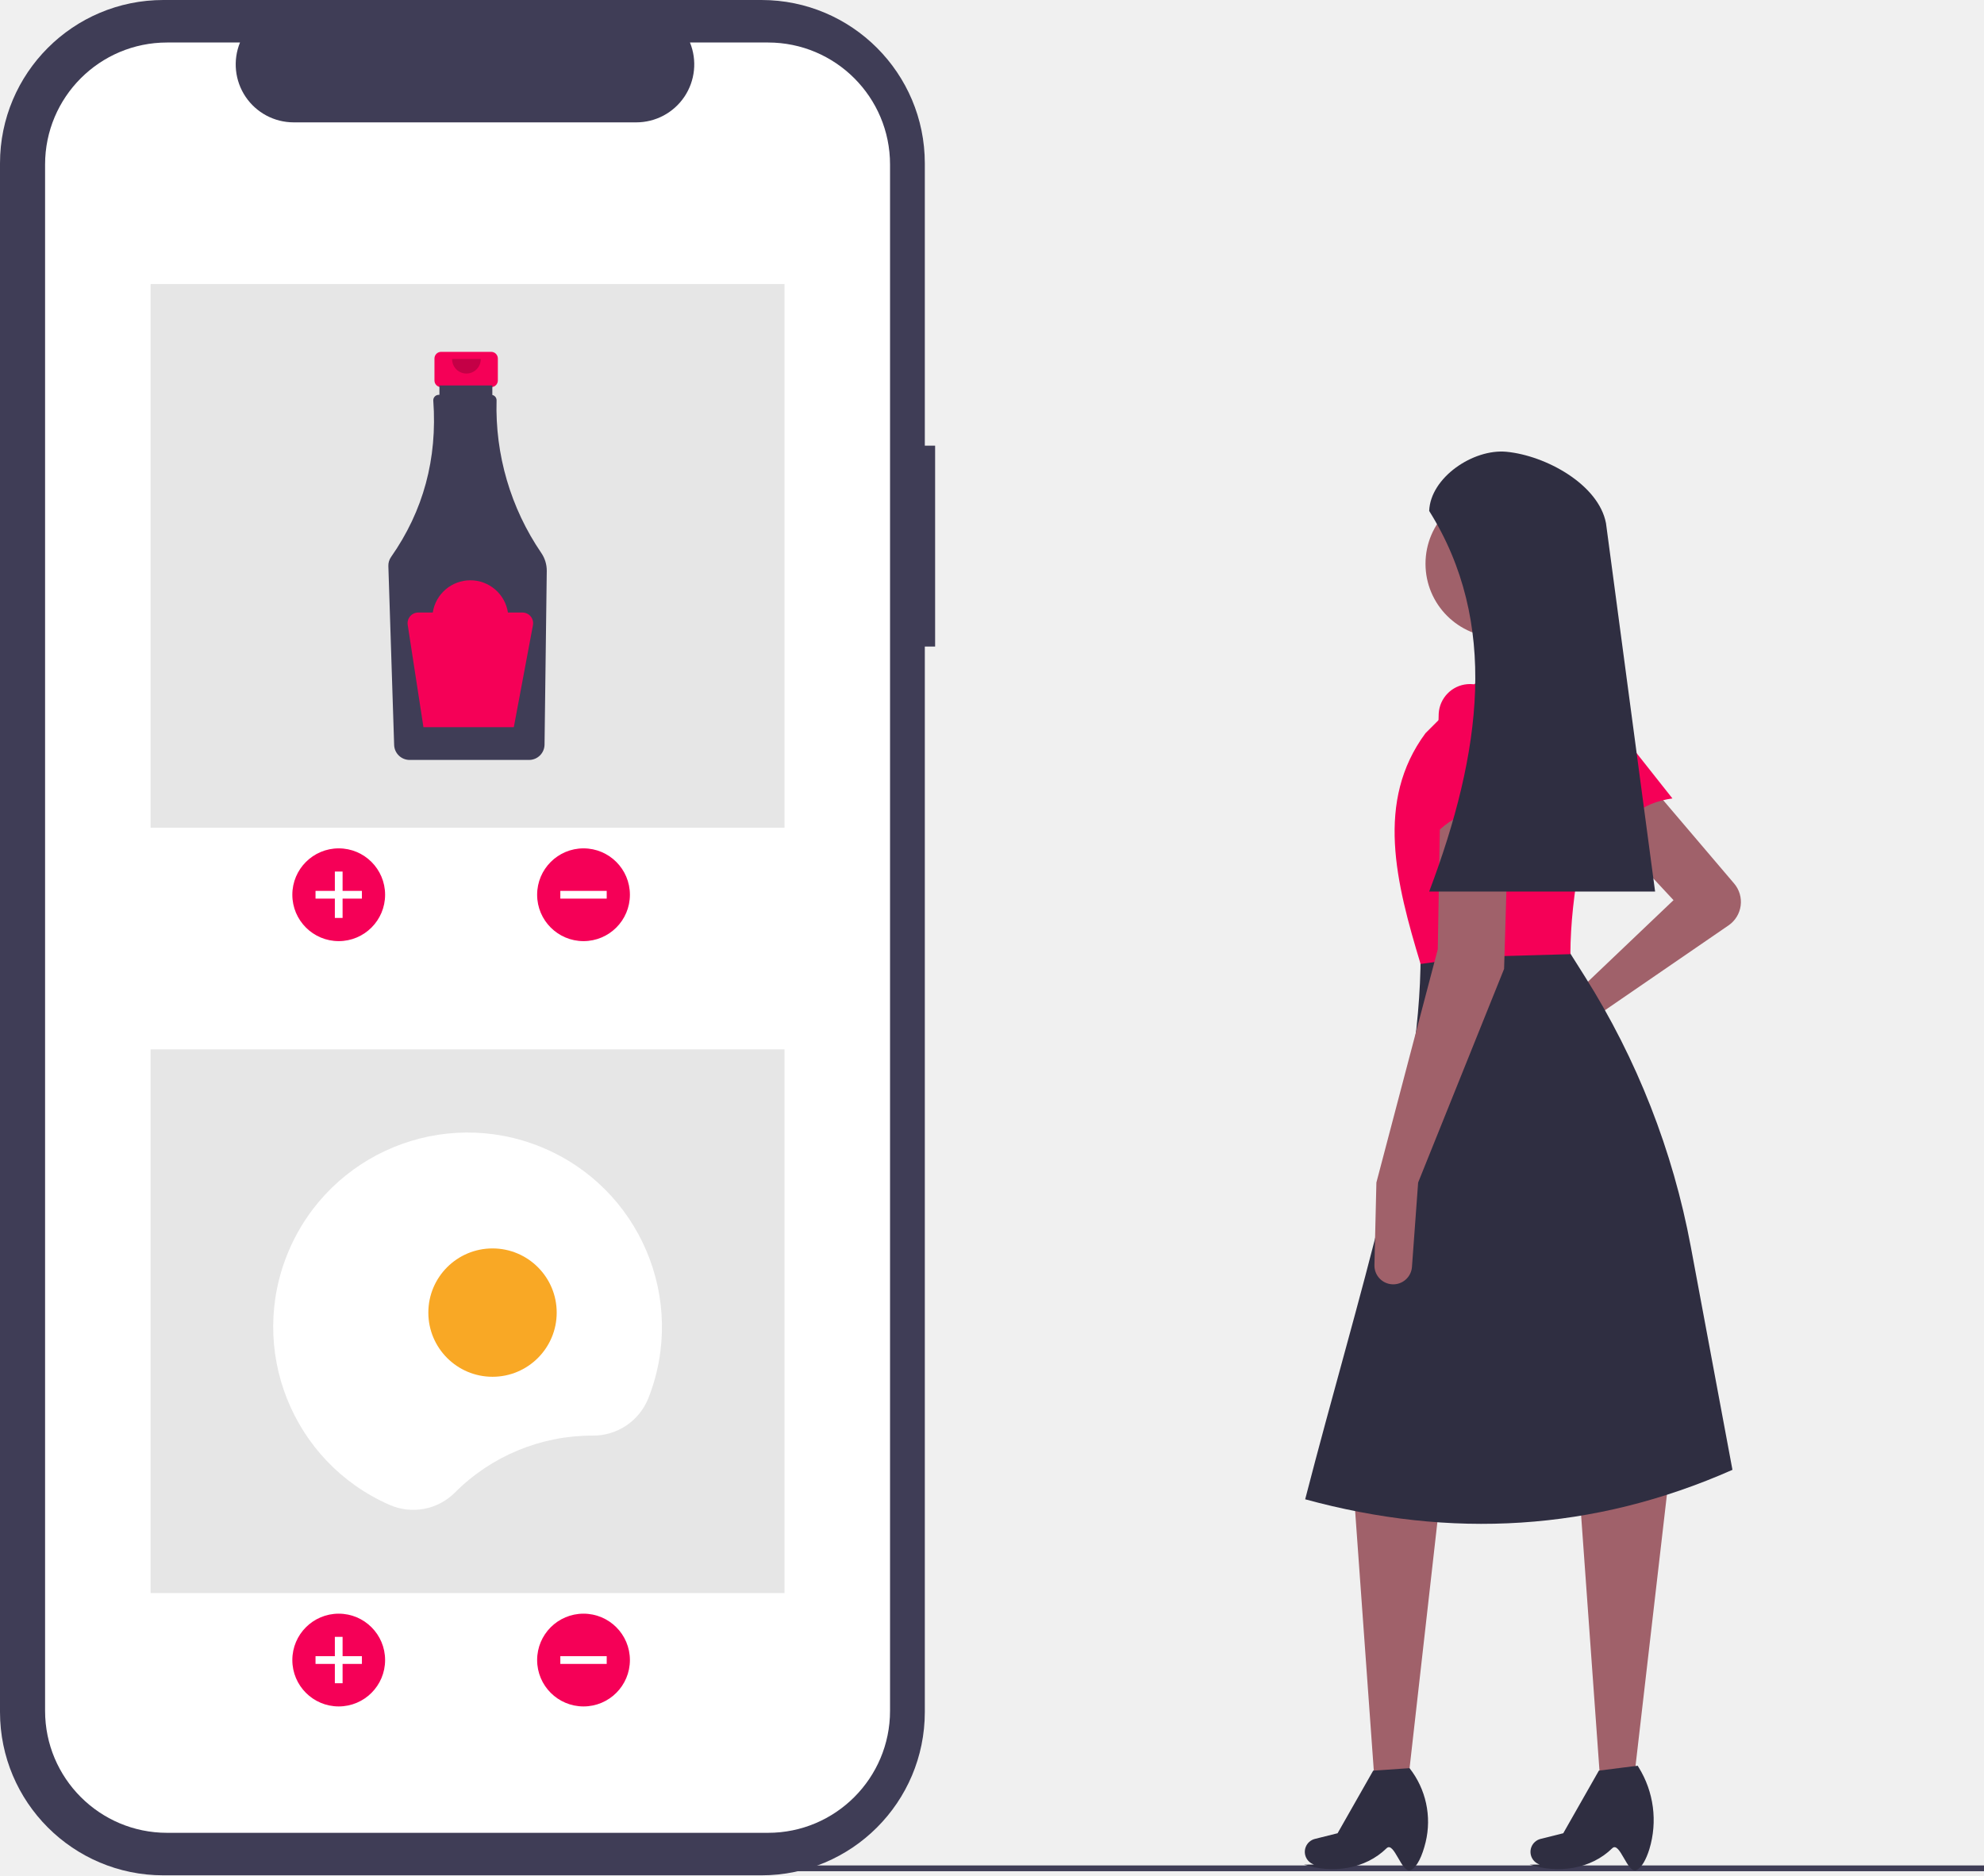
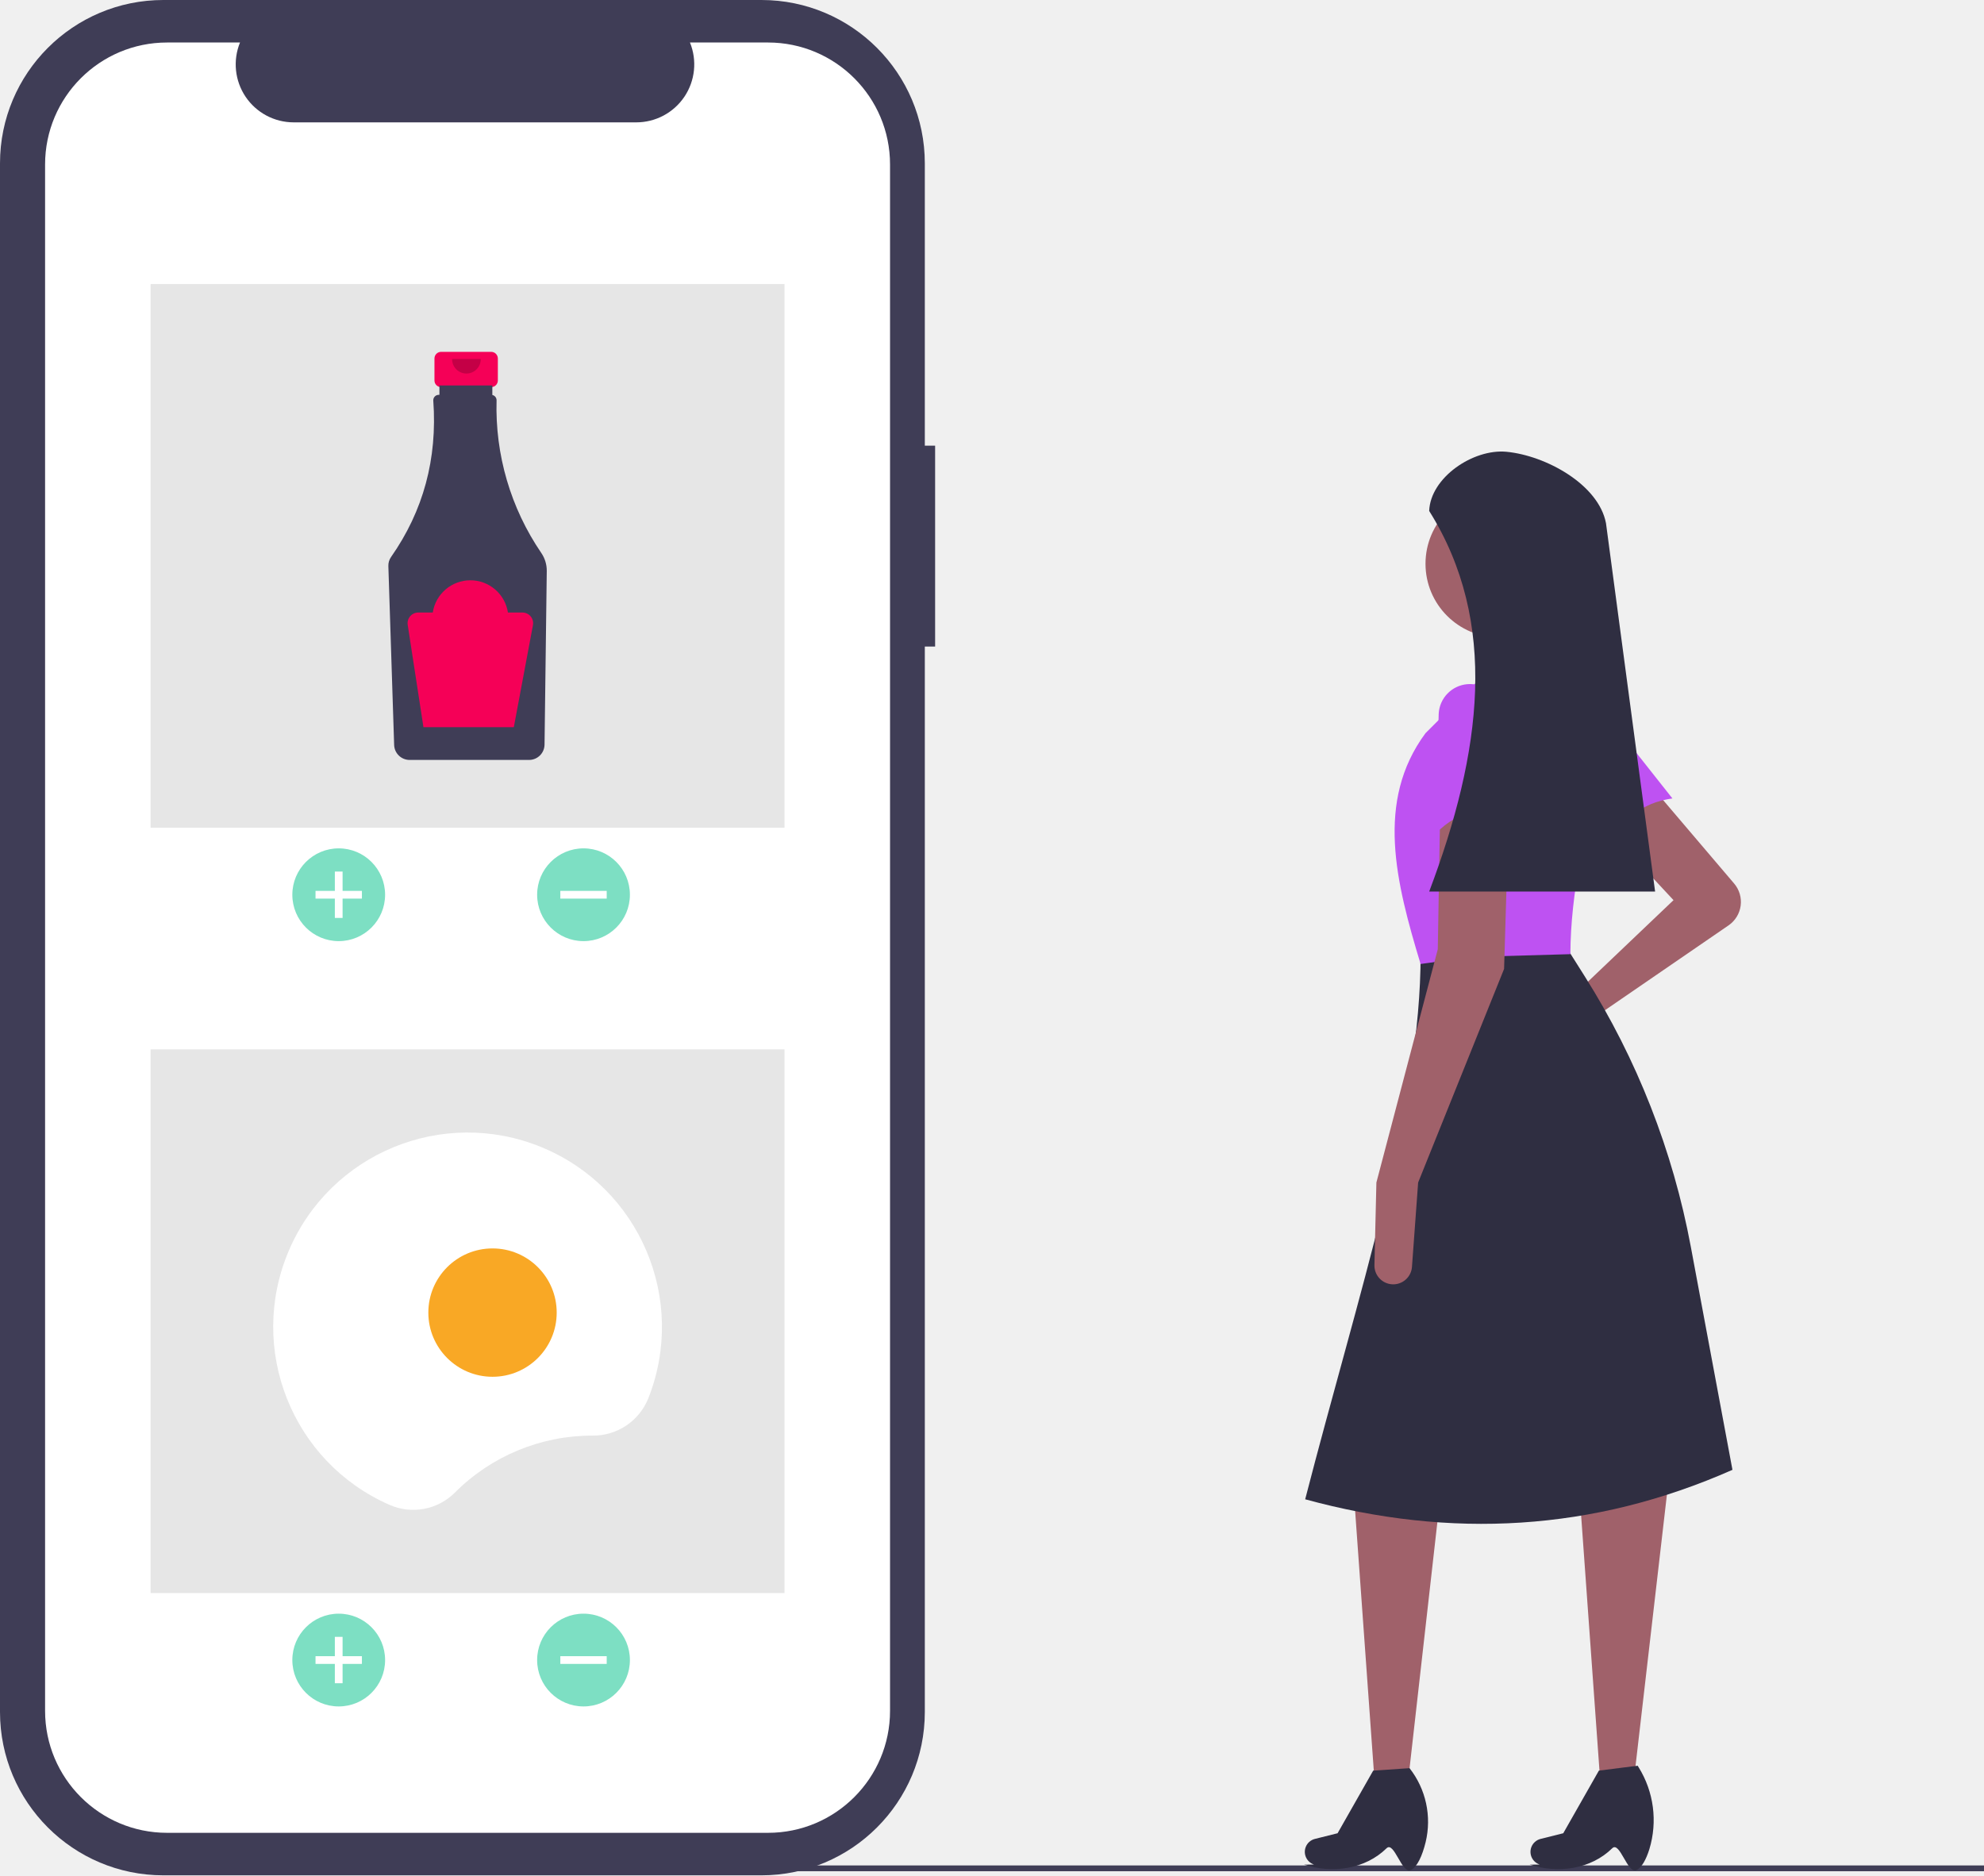
<svg xmlns="http://www.w3.org/2000/svg" id="e6a8cd33-67c2-415a-8c26-3ee9526a2914" data-name="Layer 1" width="769.924" height="727.778" viewBox="0 0 769.924 727.778">
  <rect x="250.367" y="723.942" width="519.557" height="2.241" fill="#3f3d56" />
  <path d="M888,428.993a11.02,11.02,0,0,1-2.155,16.227l-53.77,36.917-23.677,15.785a6.509,6.509,0,0,1-8.649-1.294h0a6.509,6.509,0,0,1,1.769-9.751l22.933-13.316L864.475,435.442l-25.729-27.635,19.059-14.294Z" transform="translate(-215.0382 -86.11098)" fill="#a0616a" />
  <polygon points="546.52 690.482 533.367 690.482 525.555 581.847 558.908 580.894 546.52 690.482" fill="#a0616a" />
  <path d="M762.511,811.851c-3.507,1.601-6.445-11.367-9.403-8.46-8.275,8.132-20.946,9.902-31.991,6.352l3.866-.043a5.173,5.173,0,0,1-3.26-6.741h0a5.173,5.173,0,0,1,3.589-3.202l8.8-2.2,13.818-24.3,14.106-.953h0a33.7,33.7,0,0,1,6.233,28.749C766.987,806.278,765.011,810.71,762.511,811.851Z" transform="translate(-215.0382 -86.11098)" fill="#2f2e41" />
  <polygon points="634.096 690.482 620.943 690.482 613.131 581.847 647.437 575.177 634.096 690.482" fill="#a0616a" />
  <path d="M850.087,811.851c-3.507,1.601-6.445-11.367-9.403-8.46-8.275,8.132-20.946,9.902-31.991,6.352l3.866-.043a5.173,5.173,0,0,1-3.26-6.741h0a5.173,5.173,0,0,1,3.589-3.202l8.8-2.2,13.818-24.3,15.059-1.906.38.622a38.827,38.827,0,0,1,4.161,31.749C853.852,807.735,852.148,810.911,850.087,811.851Z" transform="translate(-215.0382 -86.11098)" fill="#2f2e41" />
-   <path d="M864.048,395.97c-12.096,1.683-20.469,8.307-23.88,21.521l-22.233-41.05a12.155,12.155,0,0,1,3.873-15.437h0a12.155,12.155,0,0,1,16.511,2.417Z" transform="translate(-215.0382 -86.11098)" fill="#f50057" />
+   <path d="M864.048,395.97c-12.096,1.683-20.469,8.307-23.88,21.521l-22.233-41.05a12.155,12.155,0,0,1,3.873-15.437h0a12.155,12.155,0,0,1,16.511,2.417Z" transform="translate(-215.0382 -86.11098)" fill="#BE52F2" />
  <path d="M887.346,656.523C833.288,680.441,777.965,683.384,721.535,667.958c20.606-79.922,44.938-152.188,44.788-211.552l55.27-4.765,8.51,13.491A299.308,299.308,0,0,1,871.175,569.893Z" transform="translate(-215.0382 -86.11098)" fill="#2f2e41" />
  <circle cx="581.779" cy="218.779" r="28.588" fill="#a0616a" />
  <polygon points="613.225 269.284 577.967 271.19 572.249 239.743 600.837 234.979 613.225 269.284" fill="#a0616a" />
-   <path d="M824.452,456.407l-38.627,1.088-19.502,2.724c-9.573-31.621-17.632-63.17,1.906-89.576L791.099,347.772l34.306-.953.454.26a27.626,27.626,0,0,1,12.657,32.14C830.003,406.883,824.535,433.007,824.452,456.407Z" transform="translate(-215.0382 -86.11098)" fill="#f50057" />
+   <path d="M824.452,456.407l-38.627,1.088-19.502,2.724c-9.573-31.621-17.632-63.17,1.906-89.576L791.099,347.772l34.306-.953.454.26a27.626,27.626,0,0,1,12.657,32.14C830.003,406.883,824.535,433.007,824.452,456.407Z" transform="translate(-215.0382 -86.11098)" fill="#BE52F2" />
  <path d="M765.37,545.03l-2.396,32.746a7.294,7.294,0,0,1-6.789,6.746h0a7.294,7.294,0,0,1-7.777-7.452l.763-32.041,23.823-90.529.953-55.27,26.682-.953-1.906,63.847Z" transform="translate(-215.0382 -86.11098)" fill="#a0616a" />
-   <path d="M803.487,403.042c-11.313-4.6-21.878-3.06-31.447,6.671l1.311-46.666a12.155,12.155,0,0,1,11.083-11.422h0a12.155,12.155,0,0,1,13.081,10.36Z" transform="translate(-215.0382 -86.11098)" fill="#f50057" />
+   <path d="M803.487,403.042c-11.313-4.6-21.878-3.06-31.447,6.671l1.311-46.666a12.155,12.155,0,0,1,11.083-11.422h0a12.155,12.155,0,0,1,13.081,10.36Z" transform="translate(-215.0382 -86.11098)" fill="#BE52F2" />
  <path d="M857.328,432.107h-87.67c20.452-54.157,27.047-104.539,0-147.705.464-12.965,17.093-24.205,30.007-22.963h0c15.252,1.467,35.747,12.674,38.604,27.728Z" transform="translate(-215.0382 -86.11098)" fill="#2f2e41" />
  <path d="M577.928,259.058h-3.999V149.513A63.402,63.402,0,0,0,510.527,86.111H278.44a63.402,63.402,0,0,0-63.402,63.402V750.487A63.402,63.402,0,0,0,278.44,813.889H510.527a63.402,63.402,0,0,0,63.402-63.402V337.034h3.999Z" transform="translate(-215.0382 -86.11098)" fill="#3f3d56" />
  <path d="M513.085,102.606h-30.295a22.495,22.495,0,0,1-20.827,30.991H329.003A22.495,22.495,0,0,1,308.176,102.606H279.881a47.348,47.348,0,0,0-47.348,47.348V750.046a47.348,47.348,0,0,0,47.348,47.348H513.085a47.348,47.348,0,0,0,47.348-47.348V149.954A47.348,47.348,0,0,0,513.085,102.606Z" transform="translate(-215.0382 -86.11098)" fill="#fff" />
  <rect x="58.445" y="110.234" width="246" height="211" fill="#e6e6e6" />
-   <circle cx="131.445" cy="347.234" r="18" fill="#f50057" />
+   <circle cx="131.445" cy="347.234" r="18" fill="#7DDFC3" />
  <polygon points="140.445 345.734 132.945 345.734 132.945 338.234 129.945 338.234 129.945 345.734 122.445 345.734 122.445 348.734 129.945 348.734 129.945 356.234 132.945 356.234 132.945 348.734 140.445 348.734 140.445 345.734" fill="#fff" />
-   <circle cx="226.445" cy="347.234" r="18" fill="#f50057" />
+   <circle cx="226.445" cy="347.234" r="18" fill="#7DDFC3" />
  <rect x="439.983" y="424.345" width="3" height="18" transform="translate(659.7893 -94.24918) rotate(90)" fill="#fff" />
  <path d="M405.658,222.66H386.217a2.577,2.577,0,0,0-2.577,2.577v8.533a2.577,2.577,0,0,0,2.577,2.577H389.439v12.785h12.997V236.347h3.222a2.577,2.577,0,0,0,2.577-2.577v-8.533A2.577,2.577,0,0,0,405.658,222.66Z" transform="translate(-215.0382 -86.11098)" fill="#f50057" />
  <path d="M425.129,300.752a99.945,99.945,0,0,1-17.387-59.256,2.108,2.108,0,0,0-1.645-2.103v-3.687H385.565v3.636h-.283a2.107,2.107,0,0,0-2.104,2.109q0.0.077.006.153,2.426,33.821-16.386,60.66a5.806,5.806,0,0,0-1.051,3.518l2.245,69.445a6.012,6.012,0,0,0,5.96,5.802h46.439a6.014,6.014,0,0,0,5.964-5.904l.865-67.425A12.168,12.168,0,0,0,425.129,300.752Z" transform="translate(-215.0382 -86.11098)" fill="#3f3d56" />
  <path d="M401.605,225.44a5.561,5.561,0,1,1-11.121,0" transform="translate(-215.0382 -86.11098)" opacity="0.2" style="isolation:isolate" />
  <path d="M417.778,323.82h-5.623a14.759,14.759,0,0,0-29.174,0h-5.624a4.15,4.15,0,0,0-4.102,4.781l6.108,39.704H414.437l7.419-39.57a4.15,4.15,0,0,0-4.079-4.915Z" transform="translate(-215.0382 -86.11098)" fill="#f50057" />
  <rect x="58.445" y="407.234" width="246" height="211" fill="#e6e6e6" />
-   <circle cx="131.445" cy="644.234" r="18" fill="#f50057" />
+   <circle cx="131.445" cy="644.234" r="18" fill="#7DDFC3" />
  <polygon points="140.445 642.734 132.945 642.734 132.945 635.234 129.945 635.234 129.945 642.734 122.445 642.734 122.445 645.734 129.945 645.734 129.945 653.234 132.945 653.234 132.945 645.734 140.445 645.734 140.445 642.734" fill="#fff" />
-   <circle cx="226.445" cy="644.234" r="18" fill="#f50057" />
+   <circle cx="226.445" cy="644.234" r="18" fill="#7DDFC3" />
  <rect x="439.983" y="721.345" width="3" height="18" transform="translate(956.7893 202.7508) rotate(90)" fill="#fff" />
  <path d="M444.911,643.242l.136 0a23.04,23.04,0,0,0,21.573-14.45A75.416,75.416,0,1,0,366.154,670.102a22.843,22.843,0,0,0,25.37-4.704A75.167,75.167,0,0,1,444.911,643.242Z" transform="translate(-215.0382 -86.11098)" fill="#fff" />
  <circle cx="191.13" cy="509.395" r="24.906" fill="#f9a825" />
</svg>
